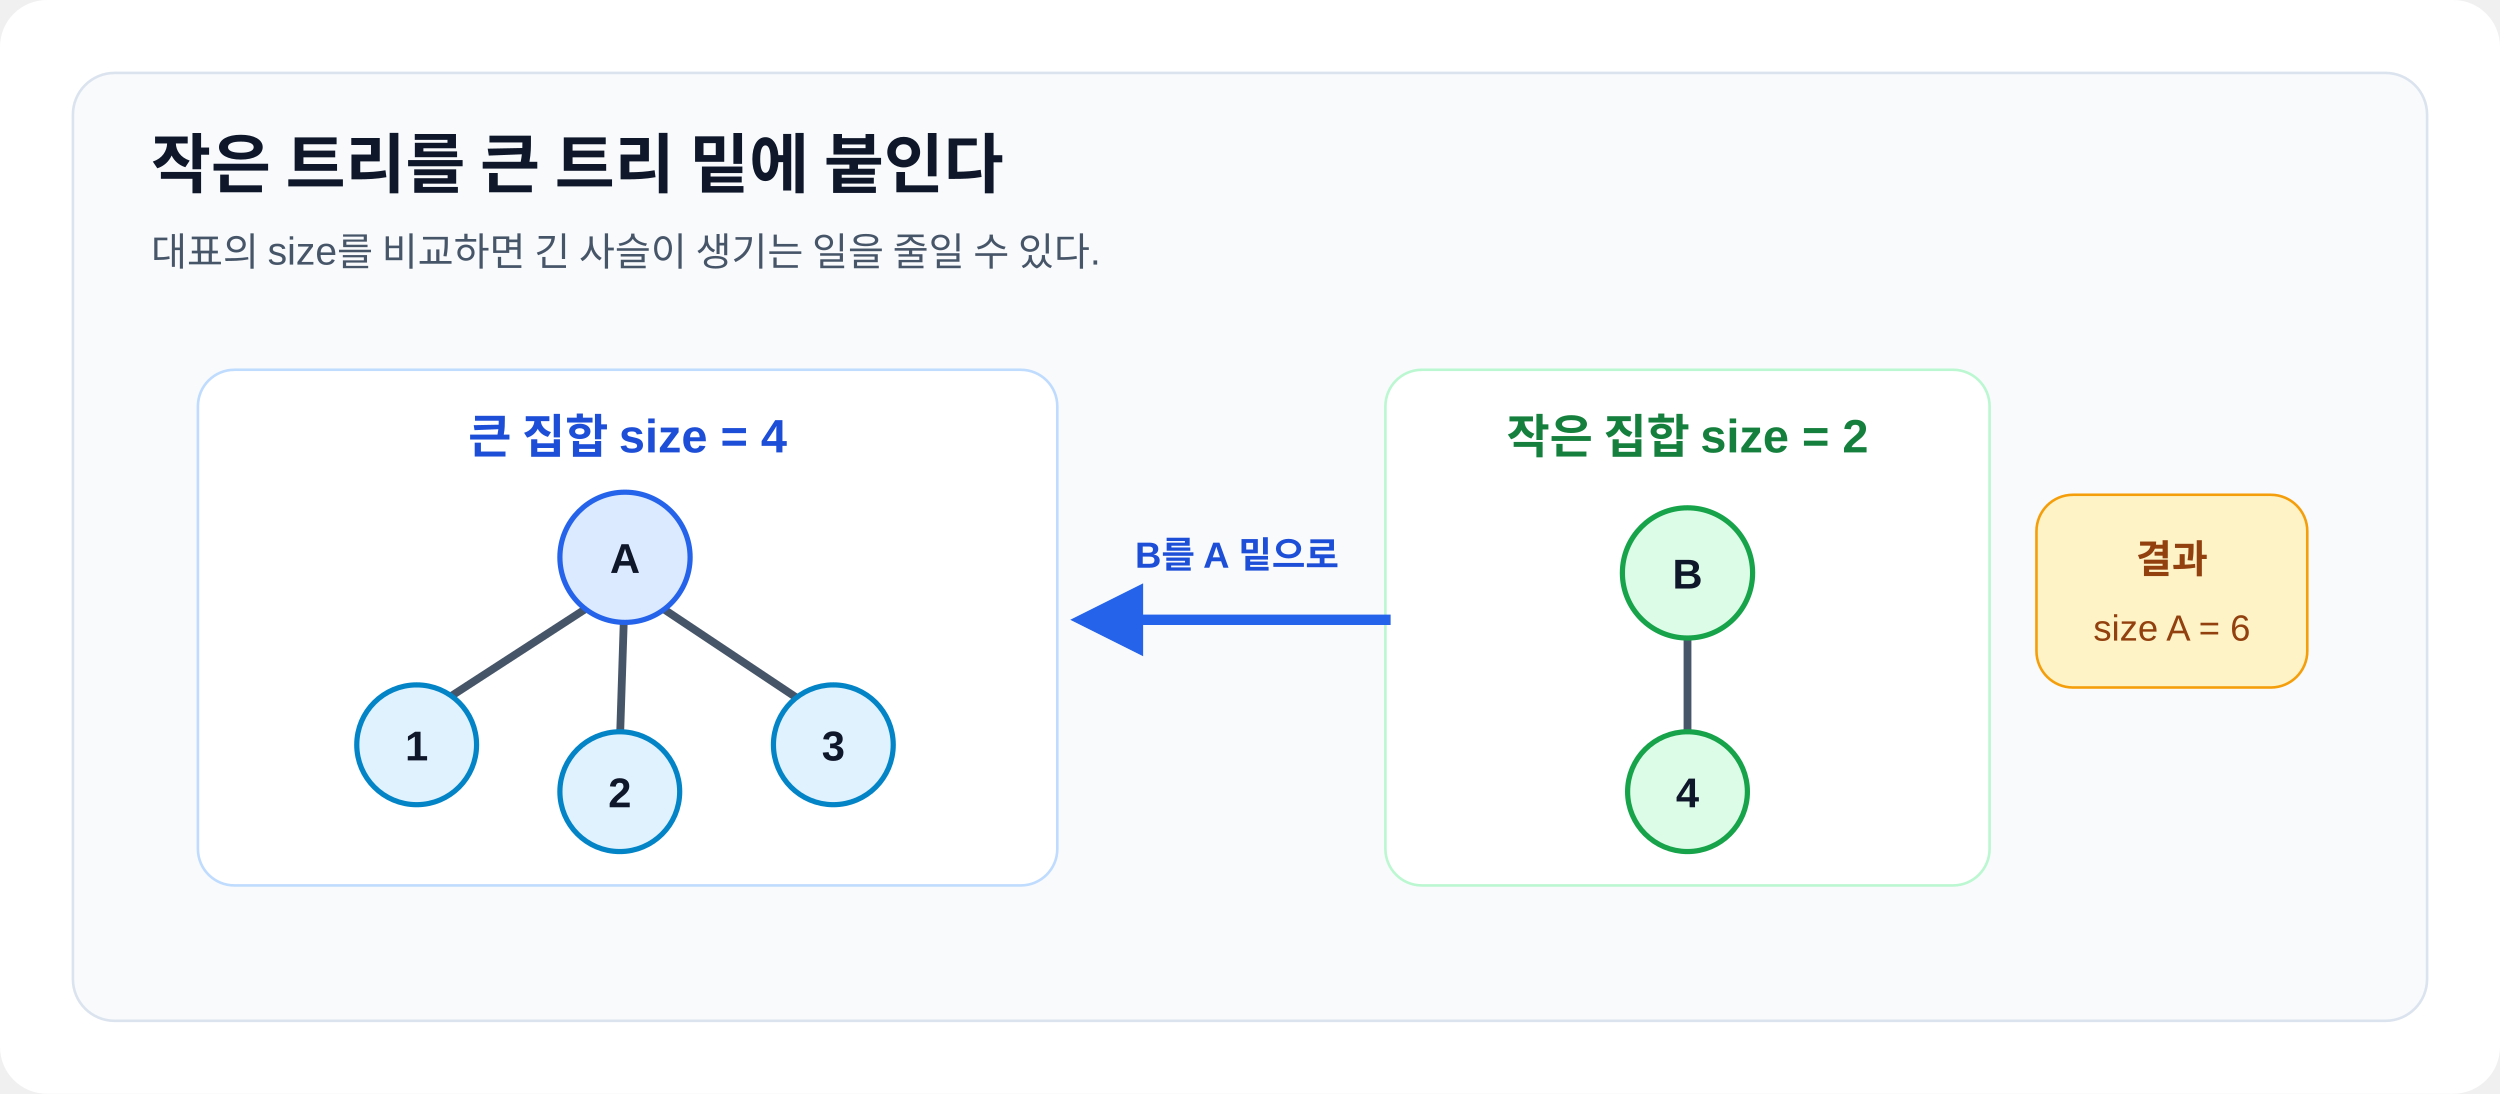
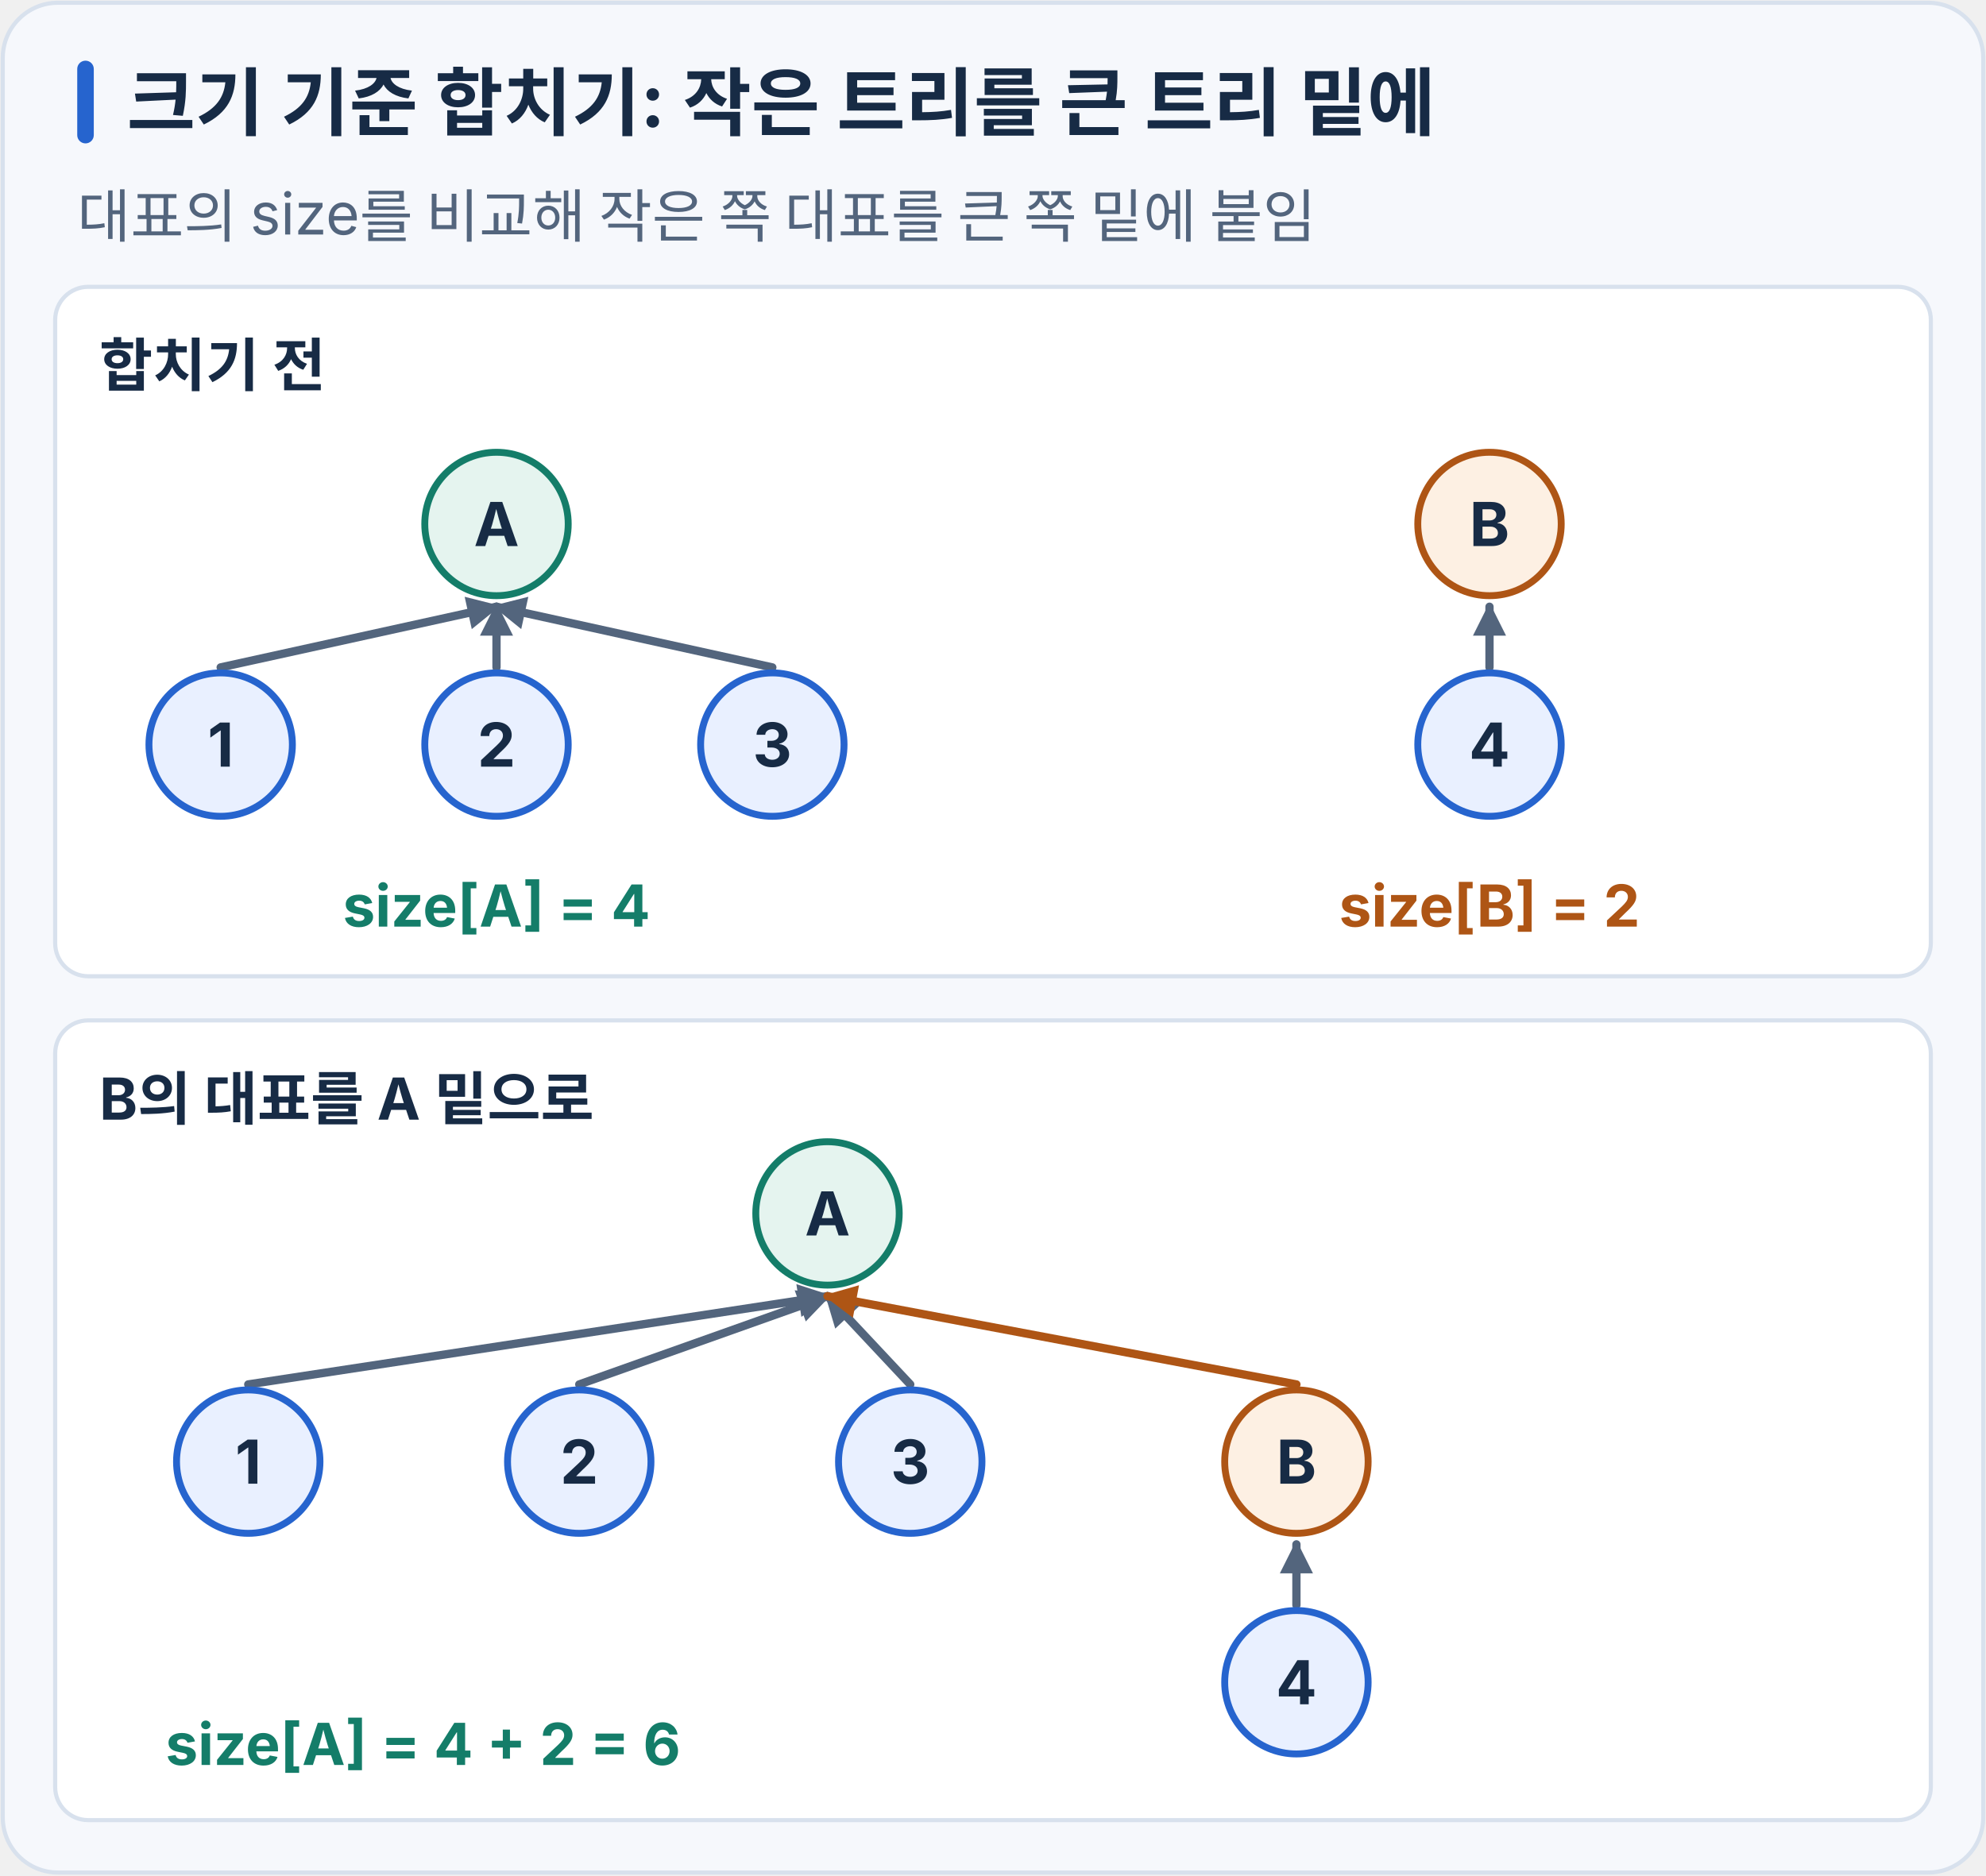
- <svg xmlns="http://www.w3.org/2000/svg" width="960" height="420" viewBox="0 0 960 420" role="img" aria-labelledby="title desc">
+ <svg xmlns="http://www.w3.org/2000/svg" viewBox="0 0 720 680" role="img" aria-labelledby="title desc">
  <defs>
-     <marker id="arrow-blue" viewBox="0 0 10 10" refX="8.2" refY="5" markerWidth="7" markerHeight="7" orient="auto-start-reverse">
-       <path d="M 0 0 L 10 5 L 0 10 z" fill="#2563eb" />
+     <marker id="ar-53657d" viewBox="0 0 10 10" refX="8" refY="5" markerWidth="5" markerHeight="5" orient="auto">
+       <path d="M1 1 L9 5 L1 9 Z" fill="#53657d" />
+     </marker>
+     <marker id="ar-ae5515" viewBox="0 0 10 10" refX="8" refY="5" markerWidth="5" markerHeight="5" orient="auto">
+       <path d="M1 1 L9 5 L1 9 Z" fill="#ae5515" />
    </marker>
  </defs>
-   <rect width="960" height="420" rx="18" fill="#ffffff" />
-   <rect x="28" y="28" width="904" height="364" rx="16" fill="#f8fafc" stroke="#dbe3ee" />
-   <g font-family="Pretendard, Apple SD Gothic Neo, Arial, sans-serif">
-     <text x="58" y="72" fill="#0f172a" font-size="25" font-weight="800">작은 트리를 큰 트리 밑에 붙인다</text>
-     <text x="58" y="102" fill="#475569" font-size="15">대표의 size를 비교하면 긴 사슬이 생기는 일을 줄일 수 있다.</text>
-     <rect x="76" y="142" width="330" height="198" rx="14" fill="#ffffff" stroke="#bfdbfe" />
-     <text x="241" y="174" text-anchor="middle" fill="#1d4ed8" font-size="18" font-weight="800">큰 집합 size = 4</text>
-     <line x1="240" y1="224" x2="166" y2="272" stroke="#475569" stroke-width="3" />
-     <line x1="240" y1="224" x2="238" y2="286" stroke="#475569" stroke-width="3" />
-     <line x1="240" y1="224" x2="312" y2="272" stroke="#475569" stroke-width="3" />
-     <g font-size="16" font-weight="800" text-anchor="middle" fill="#0f172a">
-       <circle cx="240" cy="214" r="25" fill="#dbeafe" stroke="#2563eb" stroke-width="2" />
-       <text x="240" y="220">A</text>
-       <circle cx="160" cy="286" r="23" fill="#e0f2fe" stroke="#0284c7" stroke-width="2" />
-       <text x="160" y="292">1</text>
-       <circle cx="238" cy="304" r="23" fill="#e0f2fe" stroke="#0284c7" stroke-width="2" />
-       <text x="238" y="310">2</text>
-       <circle cx="320" cy="286" r="23" fill="#e0f2fe" stroke="#0284c7" stroke-width="2" />
-       <text x="320" y="292">3</text>
-     </g>
-     <rect x="532" y="142" width="232" height="198" rx="14" fill="#ffffff" stroke="#bbf7d0" />
-     <text x="648" y="174" text-anchor="middle" fill="#15803d" font-size="18" font-weight="800">작은 집합 size = 2</text>
-     <line x1="648" y1="230" x2="648" y2="286" stroke="#475569" stroke-width="3" />
-     <g font-size="16" font-weight="800" text-anchor="middle" fill="#0f172a">
-       <circle cx="648" cy="220" r="25" fill="#dcfce7" stroke="#16a34a" stroke-width="2" />
-       <text x="648" y="226">B</text>
-       <circle cx="648" cy="304" r="23" fill="#dcfce7" stroke="#16a34a" stroke-width="2" />
-       <text x="648" y="310">4</text>
-     </g>
-     <path d="M 534 238 C 484 238, 454 238, 416 238" fill="none" stroke="#2563eb" stroke-width="4" marker-end="url(#arrow-blue)" />
-     <text x="475" y="218" text-anchor="middle" fill="#1d4ed8" font-size="14" font-weight="800">B를 A 밑으로</text>
-     <rect x="782" y="190" width="104" height="74" rx="14" fill="#fef3c7" stroke="#f59e0b" />
-     <text x="834" y="220" text-anchor="middle" fill="#92400e" font-size="15" font-weight="800">결과</text>
-     <text x="834" y="246" text-anchor="middle" fill="#92400e" font-size="14">size A = 6</text>
-   </g>
+   <style>text{font-family:-apple-system,BlinkMacSystemFont,"Apple SD Gothic Neo","Noto Sans KR",sans-serif}</style>
+   <rect x="1" y="1" width="718" height="678" rx="20" fill="#f6f8fc" stroke="#d8e1ed" stroke-width="1.5" />
+   <rect x="28" y="22" width="6" height="30" rx="3" fill="#2664ce" />
+   <text x="46" y="47" font-size="27" fill="#172b45" font-weight="750">크기 기준 합치기: 작은 트리를 큰 트리 밑에</text>
+   <text x="28" y="86" font-size="21" fill="#53657d" font-weight="400" text-anchor="start">대표의 size를 비교해 작은 쪽 대표를 큰 쪽 밑에 붙임</text>
+   <rect x="20" y="104" width="680" height="250" rx="12" fill="#fff" stroke="#d8e1ed" stroke-width="1.5" />
+   <text x="36" y="140" font-size="21" fill="#172b45" font-weight="700" text-anchor="start">합치기 전</text>
+   <circle cx="180" cy="190" r="26" fill="#e5f4ef" stroke="#147d69" stroke-width="2.5" />
+   <text x="180" y="198" font-size="22" fill="#172b45" font-weight="700" text-anchor="middle">A</text>
+   <line x1="80" y1="242" x2="180" y2="220" stroke="#53657d" stroke-width="3" stroke-linecap="round" marker-end="url(#ar-53657d)" />
+   <circle cx="80" cy="270" r="26" fill="#e9f0ff" stroke="#2664ce" stroke-width="2.5" />
+   <text x="80" y="278" font-size="22" fill="#172b45" font-weight="700" text-anchor="middle">1</text>
+   <line x1="180" y1="242" x2="180" y2="220" stroke="#53657d" stroke-width="3" stroke-linecap="round" marker-end="url(#ar-53657d)" />
+   <circle cx="180" cy="270" r="26" fill="#e9f0ff" stroke="#2664ce" stroke-width="2.5" />
+   <text x="180" y="278" font-size="22" fill="#172b45" font-weight="700" text-anchor="middle">2</text>
+   <line x1="280" y1="242" x2="180" y2="220" stroke="#53657d" stroke-width="3" stroke-linecap="round" marker-end="url(#ar-53657d)" />
+   <circle cx="280" cy="270" r="26" fill="#e9f0ff" stroke="#2664ce" stroke-width="2.5" />
+   <text x="280" y="278" font-size="22" fill="#172b45" font-weight="700" text-anchor="middle">3</text>
+   <text x="180" y="336" font-size="21" fill="#147d69" font-weight="700" text-anchor="middle">size[A] = 4</text>
+   <circle cx="540" cy="190" r="26" fill="#fdf0e3" stroke="#ae5515" stroke-width="2.5" />
+   <text x="540" y="198" font-size="22" fill="#172b45" font-weight="700" text-anchor="middle">B</text>
+   <line x1="540" y1="242" x2="540" y2="220" stroke="#53657d" stroke-width="3" stroke-linecap="round" marker-end="url(#ar-53657d)" />
+   <circle cx="540" cy="270" r="26" fill="#e9f0ff" stroke="#2664ce" stroke-width="2.5" />
+   <text x="540" y="278" font-size="22" fill="#172b45" font-weight="700" text-anchor="middle">4</text>
+   <text x="540" y="336" font-size="21" fill="#ae5515" font-weight="700" text-anchor="middle">size[B] = 2</text>
+   <rect x="20" y="370" width="680" height="290" rx="12" fill="#fff" stroke="#d8e1ed" stroke-width="1.5" />
+   <text x="36" y="406" font-size="21" fill="#172b45" font-weight="700" text-anchor="start">B의 대표를 A 밑으로</text>
+   <circle cx="300" cy="440" r="26" fill="#e5f4ef" stroke="#147d69" stroke-width="2.5" />
+   <text x="300" y="448" font-size="22" fill="#172b45" font-weight="700" text-anchor="middle">A</text>
+   <line x1="90" y1="502" x2="300" y2="470" stroke="#53657d" stroke-width="3" stroke-linecap="round" marker-end="url(#ar-53657d)" />
+   <circle cx="90" cy="530" r="26" fill="#e9f0ff" stroke="#2664ce" stroke-width="2.5" />
+   <text x="90" y="538" font-size="22" fill="#172b45" font-weight="700" text-anchor="middle">1</text>
+   <line x1="210" y1="502" x2="300" y2="470" stroke="#53657d" stroke-width="3" stroke-linecap="round" marker-end="url(#ar-53657d)" />
+   <circle cx="210" cy="530" r="26" fill="#e9f0ff" stroke="#2664ce" stroke-width="2.5" />
+   <text x="210" y="538" font-size="22" fill="#172b45" font-weight="700" text-anchor="middle">2</text>
+   <line x1="330" y1="502" x2="300" y2="470" stroke="#53657d" stroke-width="3" stroke-linecap="round" marker-end="url(#ar-53657d)" />
+   <circle cx="330" cy="530" r="26" fill="#e9f0ff" stroke="#2664ce" stroke-width="2.5" />
+   <text x="330" y="538" font-size="22" fill="#172b45" font-weight="700" text-anchor="middle">3</text>
+   <line x1="470" y1="502" x2="300" y2="470" stroke="#ae5515" stroke-width="3" stroke-linecap="round" marker-end="url(#ar-ae5515)" />
+   <circle cx="470" cy="530" r="26" fill="#fdf0e3" stroke="#ae5515" stroke-width="2.5" />
+   <text x="470" y="538" font-size="22" fill="#172b45" font-weight="700" text-anchor="middle">B</text>
+   <line x1="470" y1="582" x2="470" y2="560" stroke="#53657d" stroke-width="3" stroke-linecap="round" marker-end="url(#ar-53657d)" />
+   <circle cx="470" cy="610" r="26" fill="#e9f0ff" stroke="#2664ce" stroke-width="2.5" />
+   <text x="470" y="618" font-size="22" fill="#172b45" font-weight="700" text-anchor="middle">4</text>
+   <text x="60" y="640" font-size="21" fill="#147d69" font-weight="750" text-anchor="start">size[A] = 4 + 2 = 6</text>
</svg>
